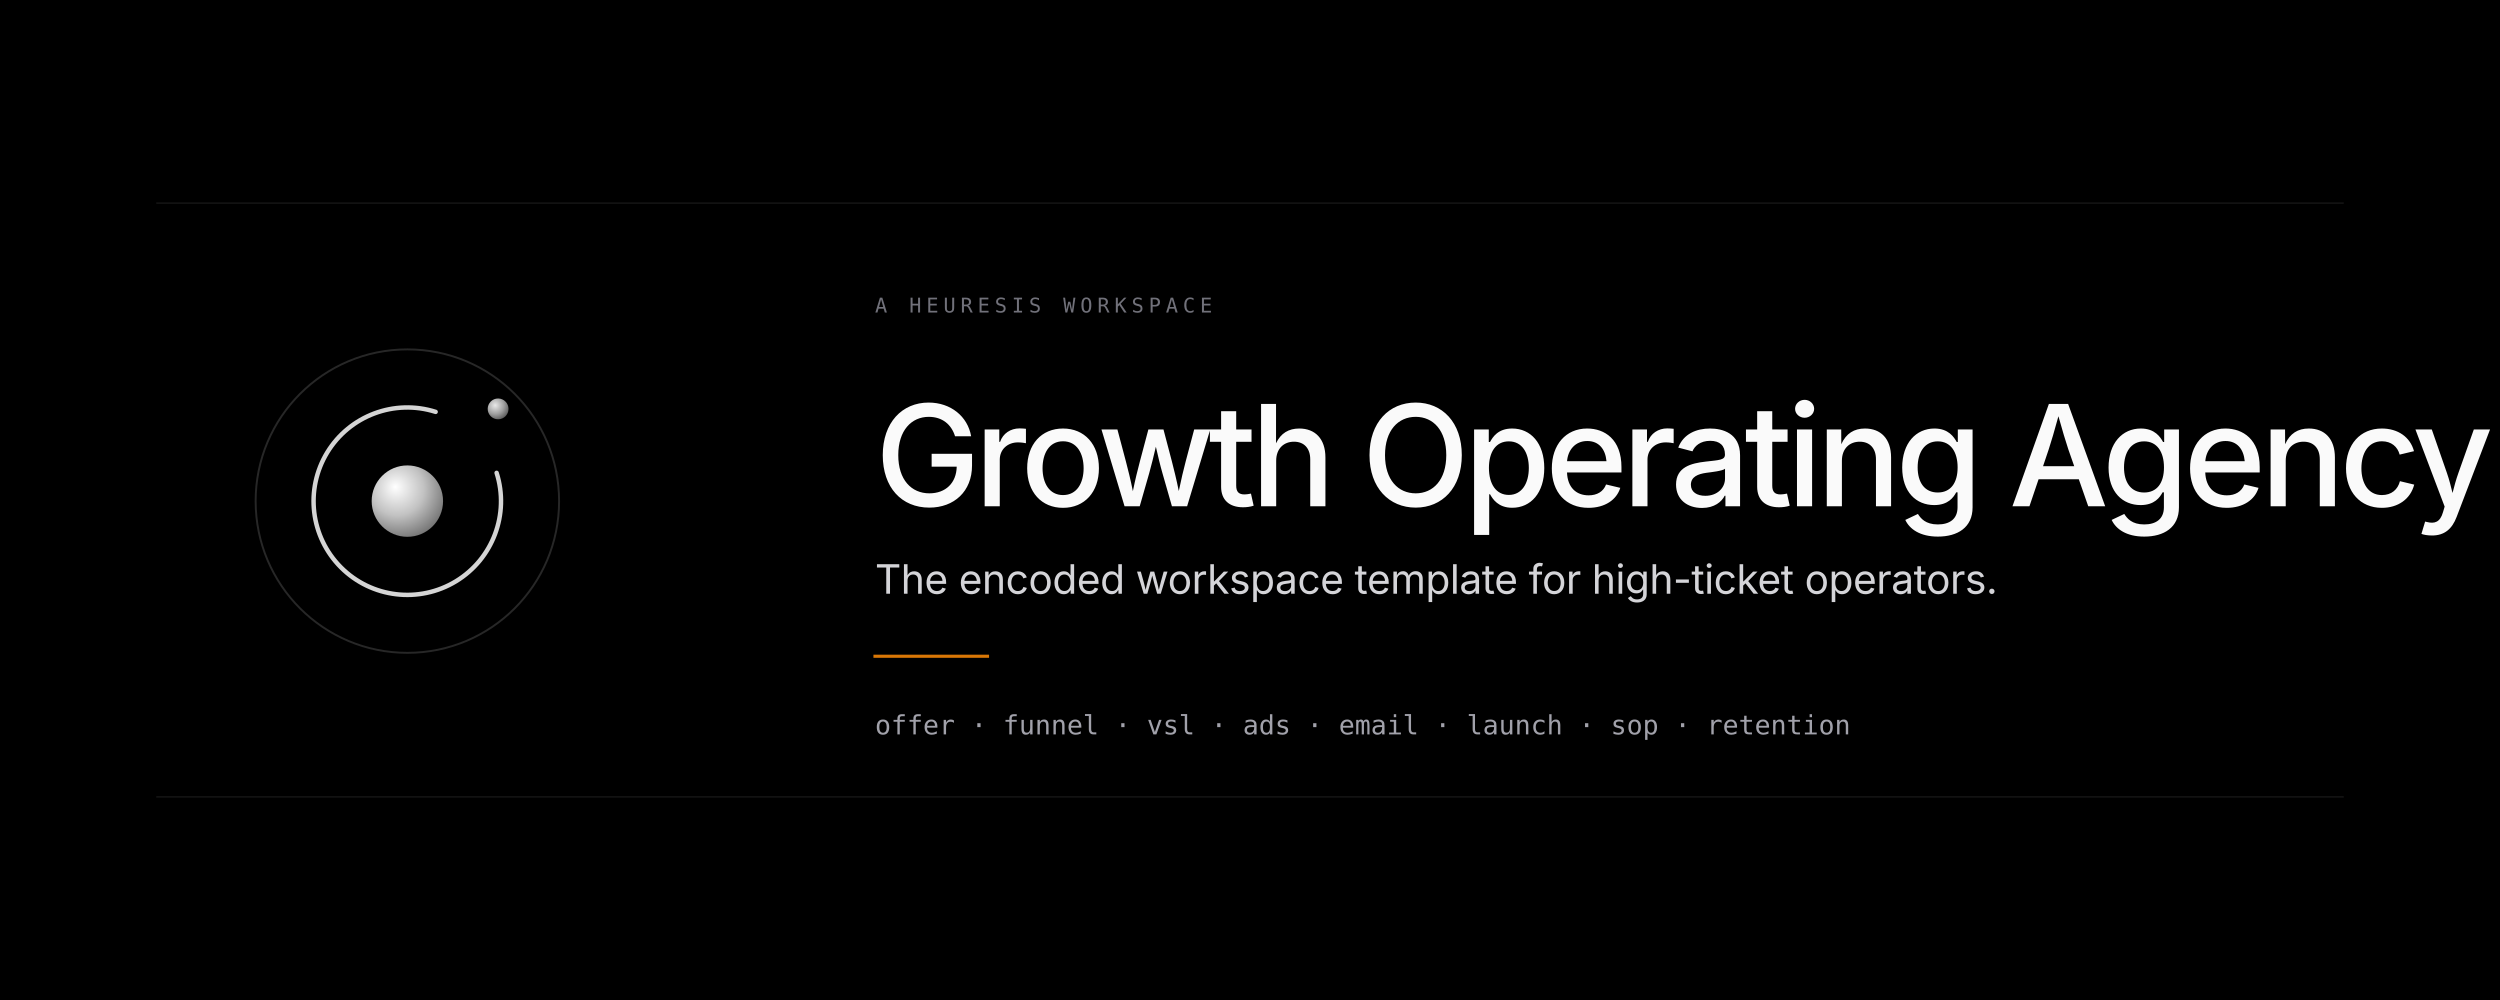
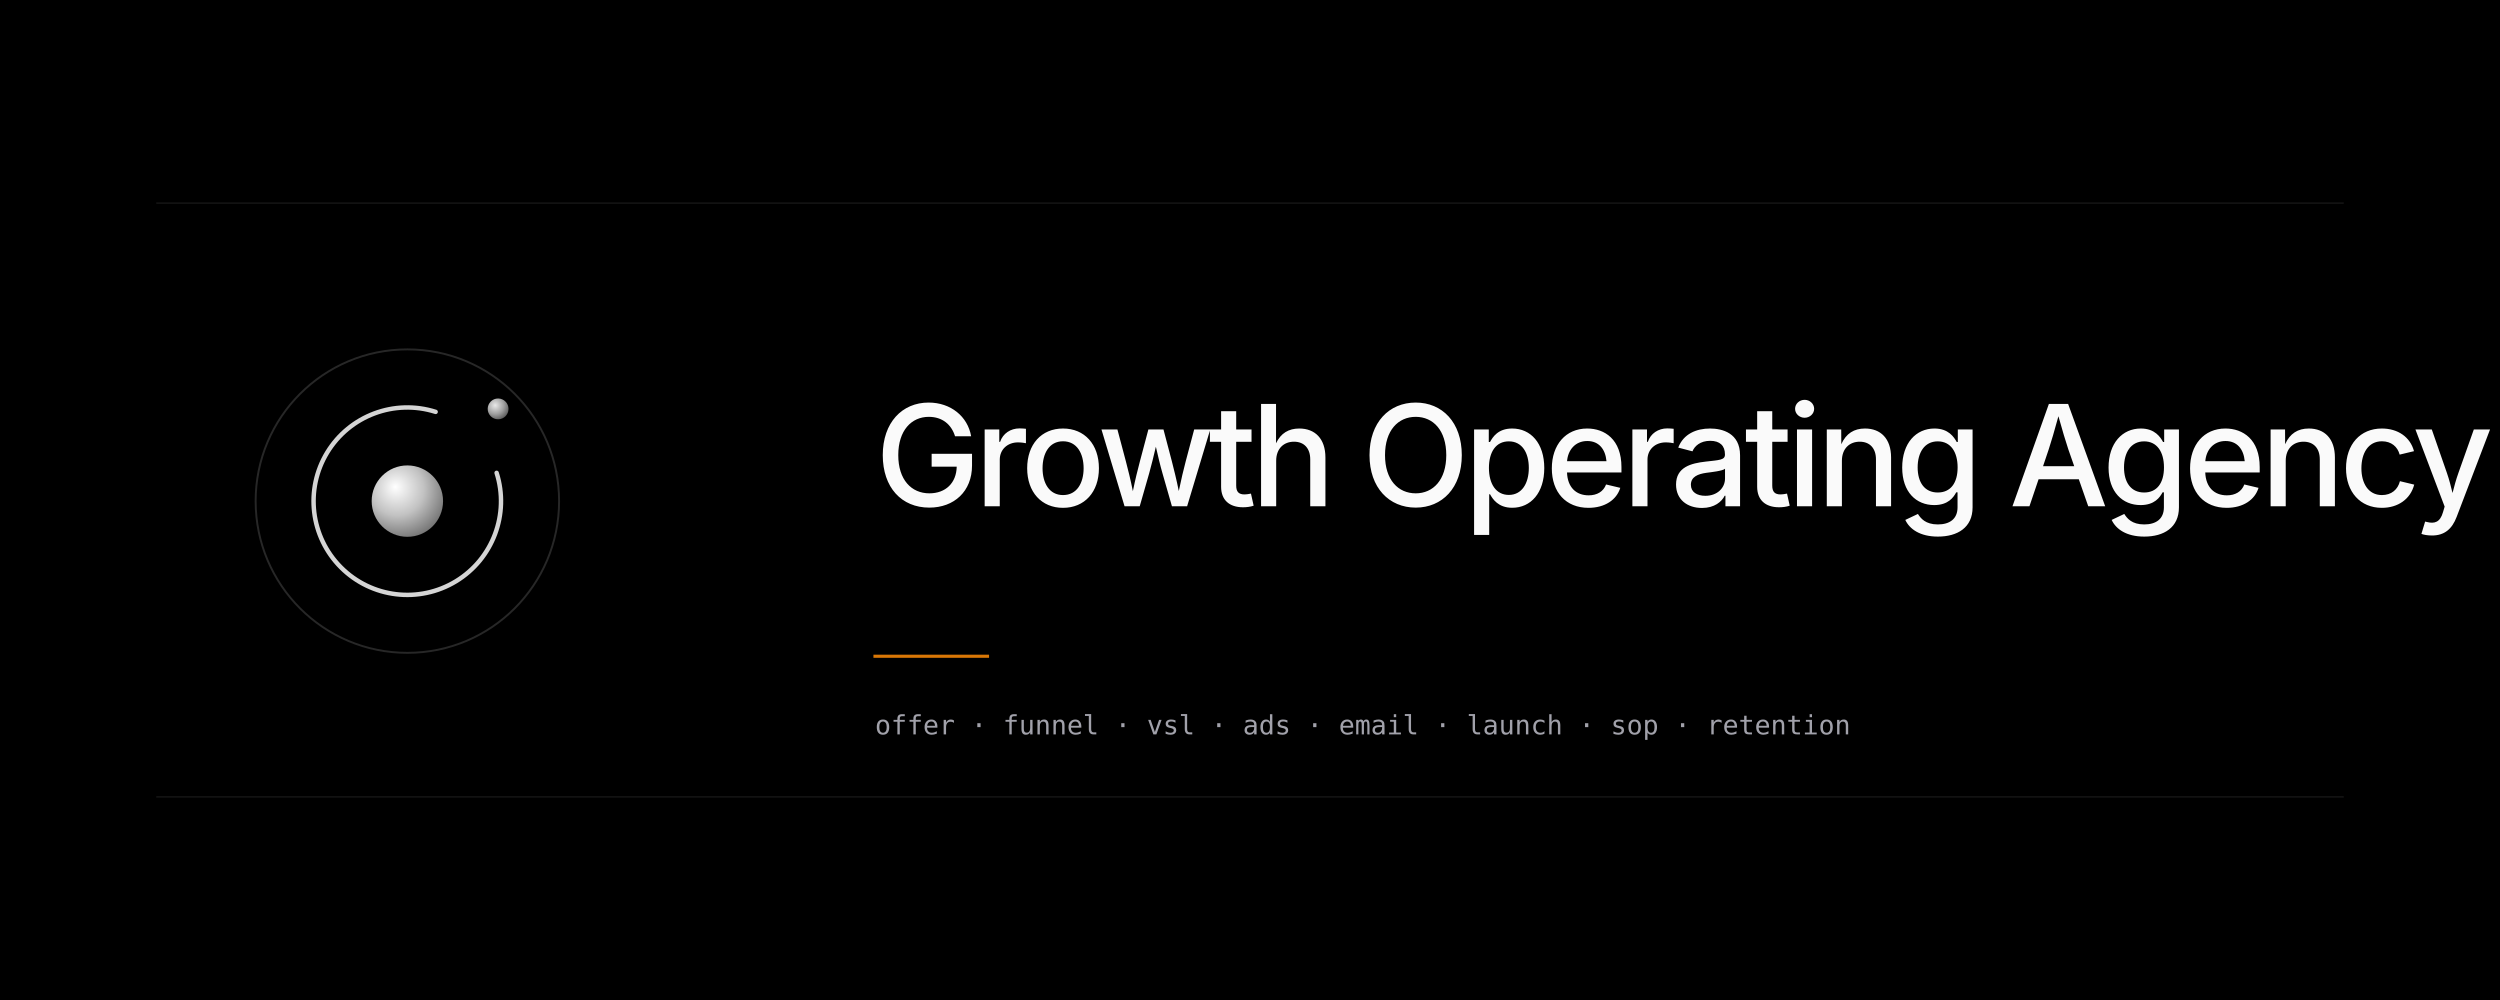
<svg xmlns="http://www.w3.org/2000/svg" viewBox="0 0 1600 640" width="1600" height="640" role="img" aria-label="Growth Operating Agency — a Heuresis workspace template">
  <defs>
    <radialGradient id="hb-core-d" cx="38%" cy="35%" r="68%" fx="33%" fy="30%">
      <stop offset="0%" stop-color="#ffffff" />
      <stop offset="55%" stop-color="#C2C2C2" />
      <stop offset="100%" stop-color="#787878" />
    </radialGradient>
    <radialGradient id="hb-particle-d" cx="36%" cy="33%" r="70%">
      <stop offset="0%" stop-color="#E8E8E8" />
      <stop offset="60%" stop-color="#A0A0A0" />
      <stop offset="100%" stop-color="#606060" />
    </radialGradient>
    <style>
      .hb-title { font-family: "Geist", "Inter", system-ui, -apple-system, "Segoe UI", Roboto, "Helvetica Neue", Arial, sans-serif; font-weight: 500; letter-spacing: -0.04em; fill: #fafafa; }
      .hb-subtitle { font-family: "Geist", "Inter", system-ui, -apple-system, "Segoe UI", Roboto, "Helvetica Neue", Arial, sans-serif; font-weight: 400; letter-spacing: -0.01em; fill: #d4d4d8; }
      .hb-tagline { font-family: "Geist Mono", "JetBrains Mono", "SF Mono", Menlo, Consolas, monospace; font-weight: 400; letter-spacing: 0; fill: #a1a1aa; }
      .hb-label { font-family: "Geist Mono", "JetBrains Mono", "SF Mono", Menlo, Consolas, monospace; font-weight: 500; letter-spacing: 0.24em; text-transform: uppercase; fill: #71717a; }
      .hb-meta { font-family: "Geist Mono", "JetBrains Mono", "SF Mono", Menlo, Consolas, monospace; font-weight: 400; letter-spacing: 0.04em; fill: #71717a; }
      .hb-sig { font-family: "Geist", "Inter", system-ui, -apple-system, "Segoe UI", Roboto, sans-serif; font-weight: 400; letter-spacing: 0.02em; fill: #52525b; }
    </style>
  </defs>
  <rect width="1600" height="640" fill="#000000" />
  <g transform="translate(100 130)" opacity="0.08">
    <path d="M 0 0 L 1400 0" stroke="#fafafa" stroke-width="1" />
    <path d="M 0 380 L 1400 380" stroke="#fafafa" stroke-width="1" />
  </g>
  <g transform="translate(17 77) scale(0.952)">
    <circle cx="256" cy="256" r="102" fill="none" stroke="#fafafa" stroke-width="1.3" opacity="0.16" />
    <path d="M 316,237 A 63,63 0 1,1 275,196" fill="none" stroke="#fafafa" stroke-width="3" stroke-linecap="round" opacity="0.85" />
    <circle cx="256" cy="256" r="24" fill="url(#hb-core-d)" />
    <circle cx="317" cy="194" r="7" fill="url(#hb-particle-d)" />
  </g>
  <g transform="translate(560 0)">
-     <text class="hb-label" x="0" y="200" font-size="13">A  HEURESIS  WORKSPACE</text>
    <text class="hb-title" x="0" y="324" font-size="90">Growth Operating Agency</text>
-     <text class="hb-subtitle" x="0" y="380" font-size="26">The encoded workspace template for high-ticket operators.</text>
    <line x1="0" y1="420" x2="72" y2="420" stroke="#d97706" stroke-width="2" stroke-linecap="square" />
    <text class="hb-tagline" x="0" y="470" font-size="17">offer · funnel · vsl · ads · email · launch · sop · retention</text>
  </g>
</svg>
